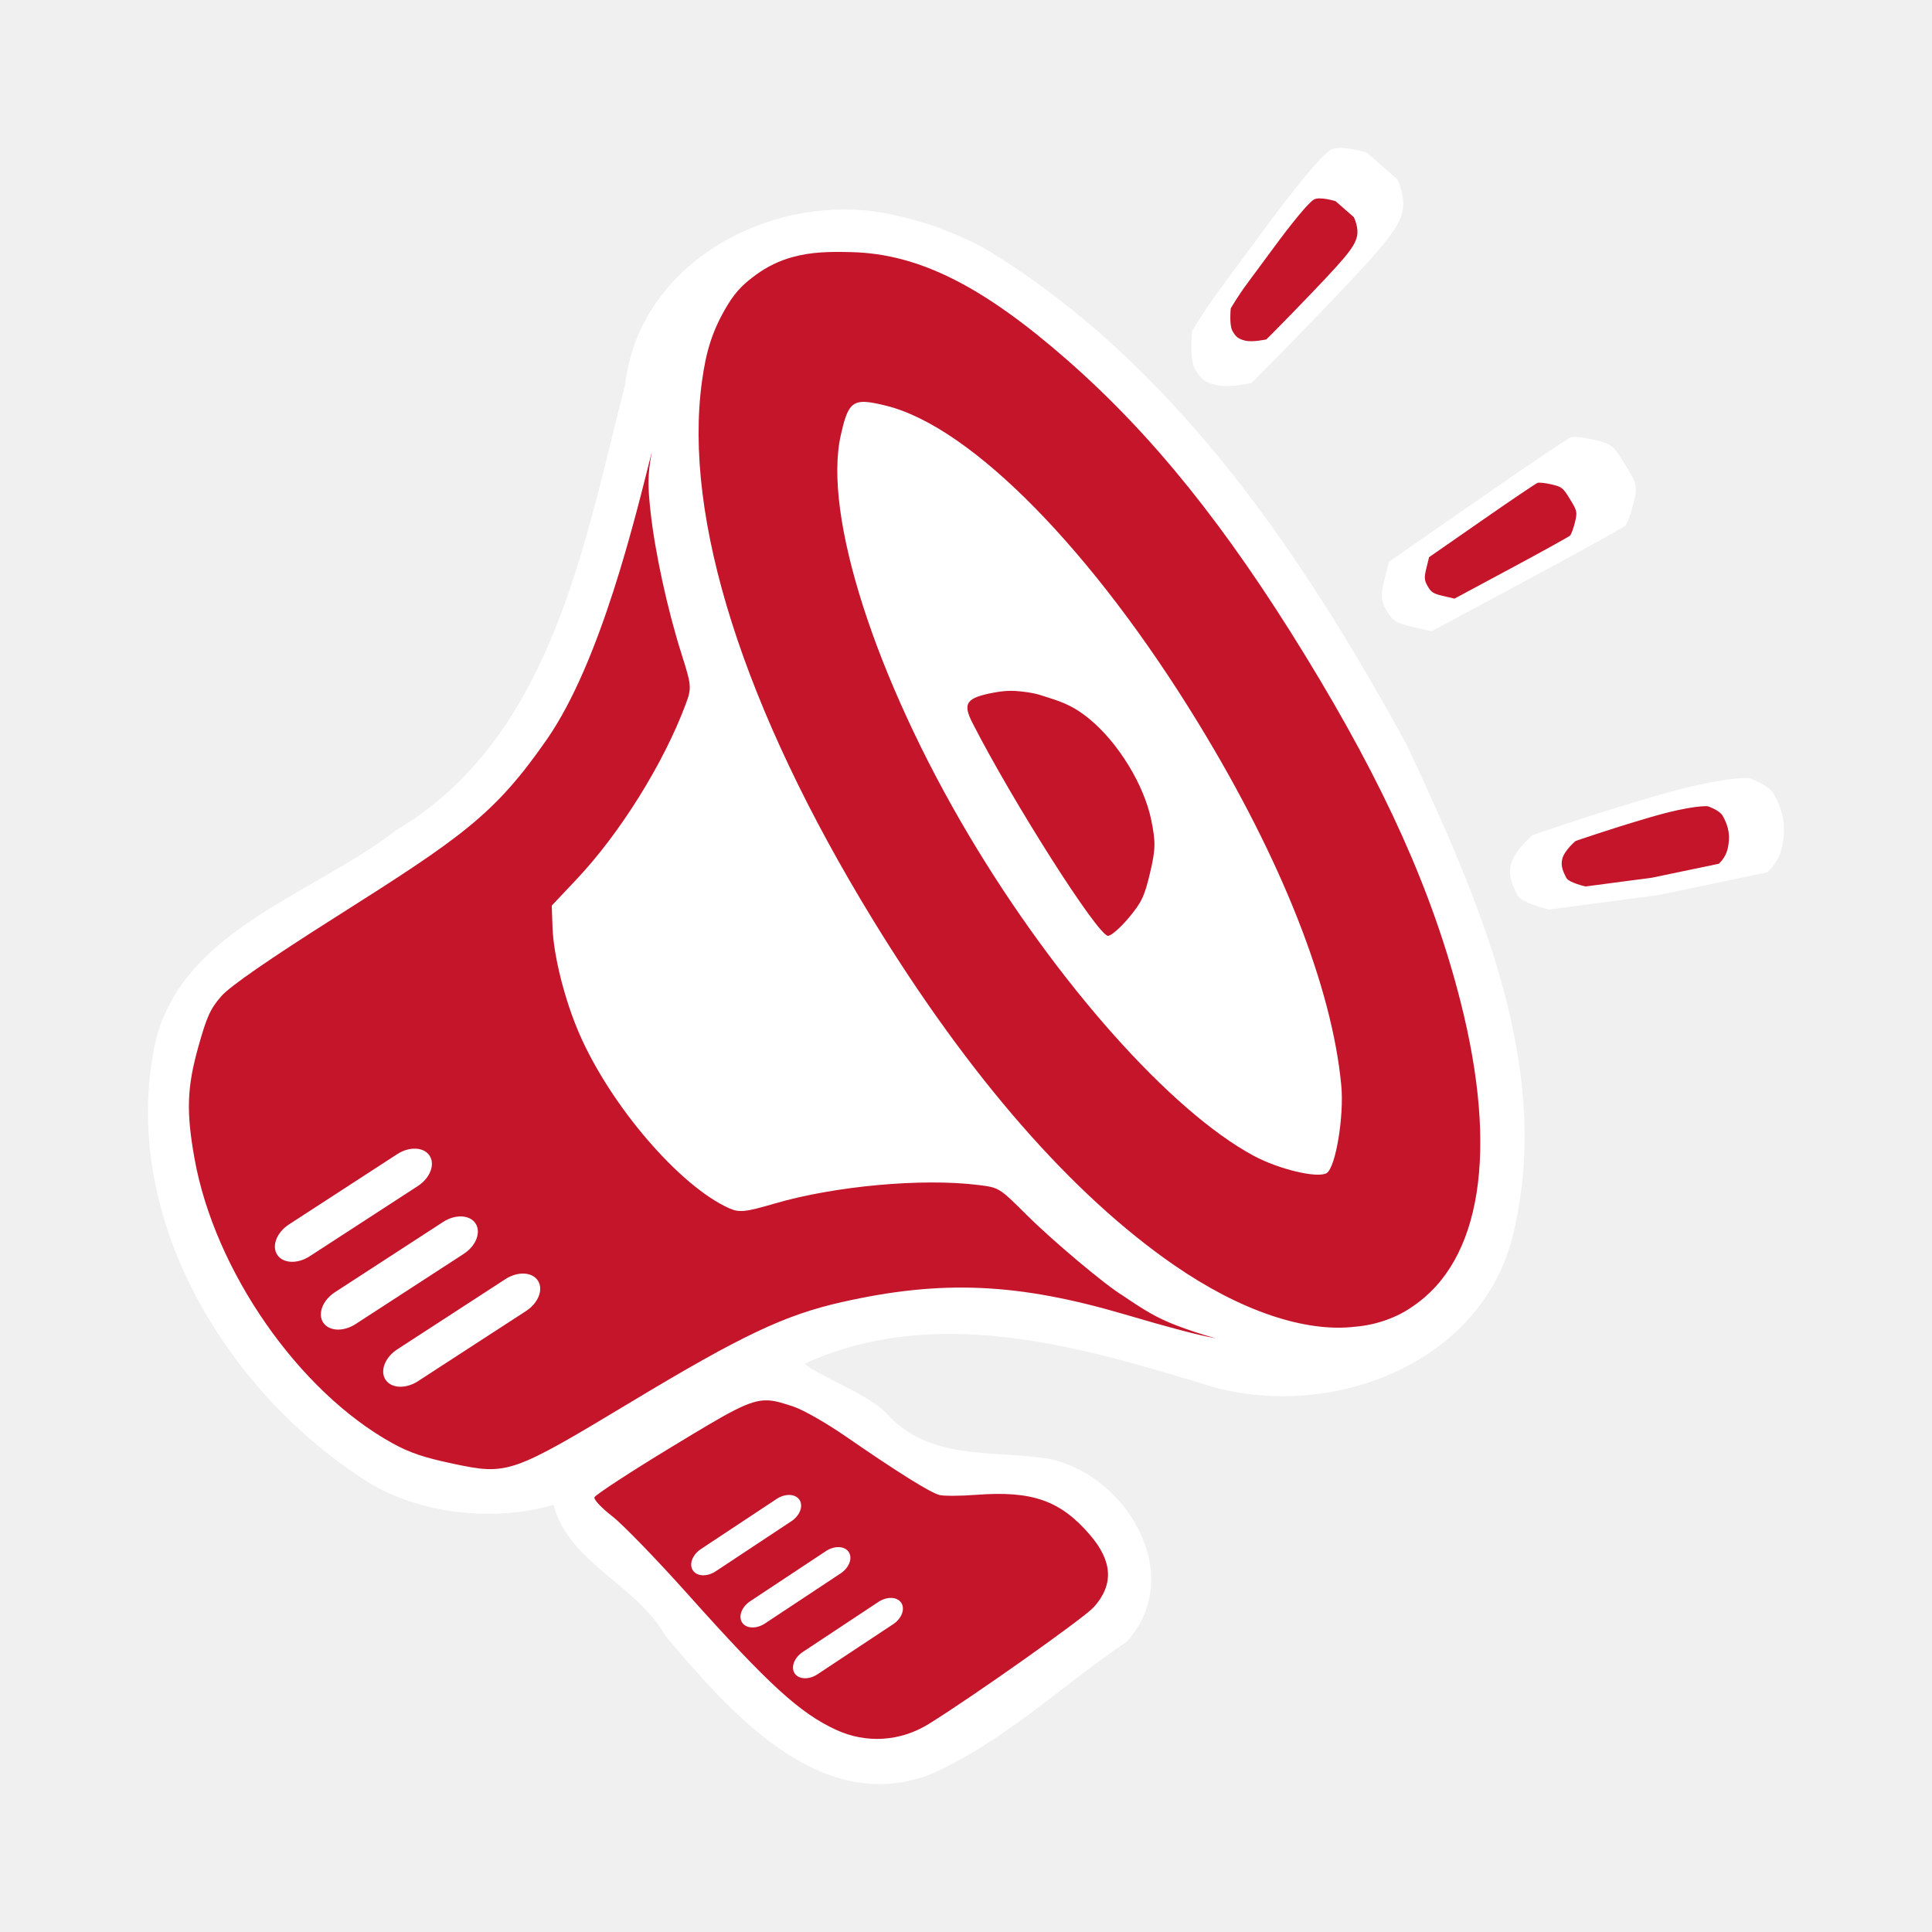
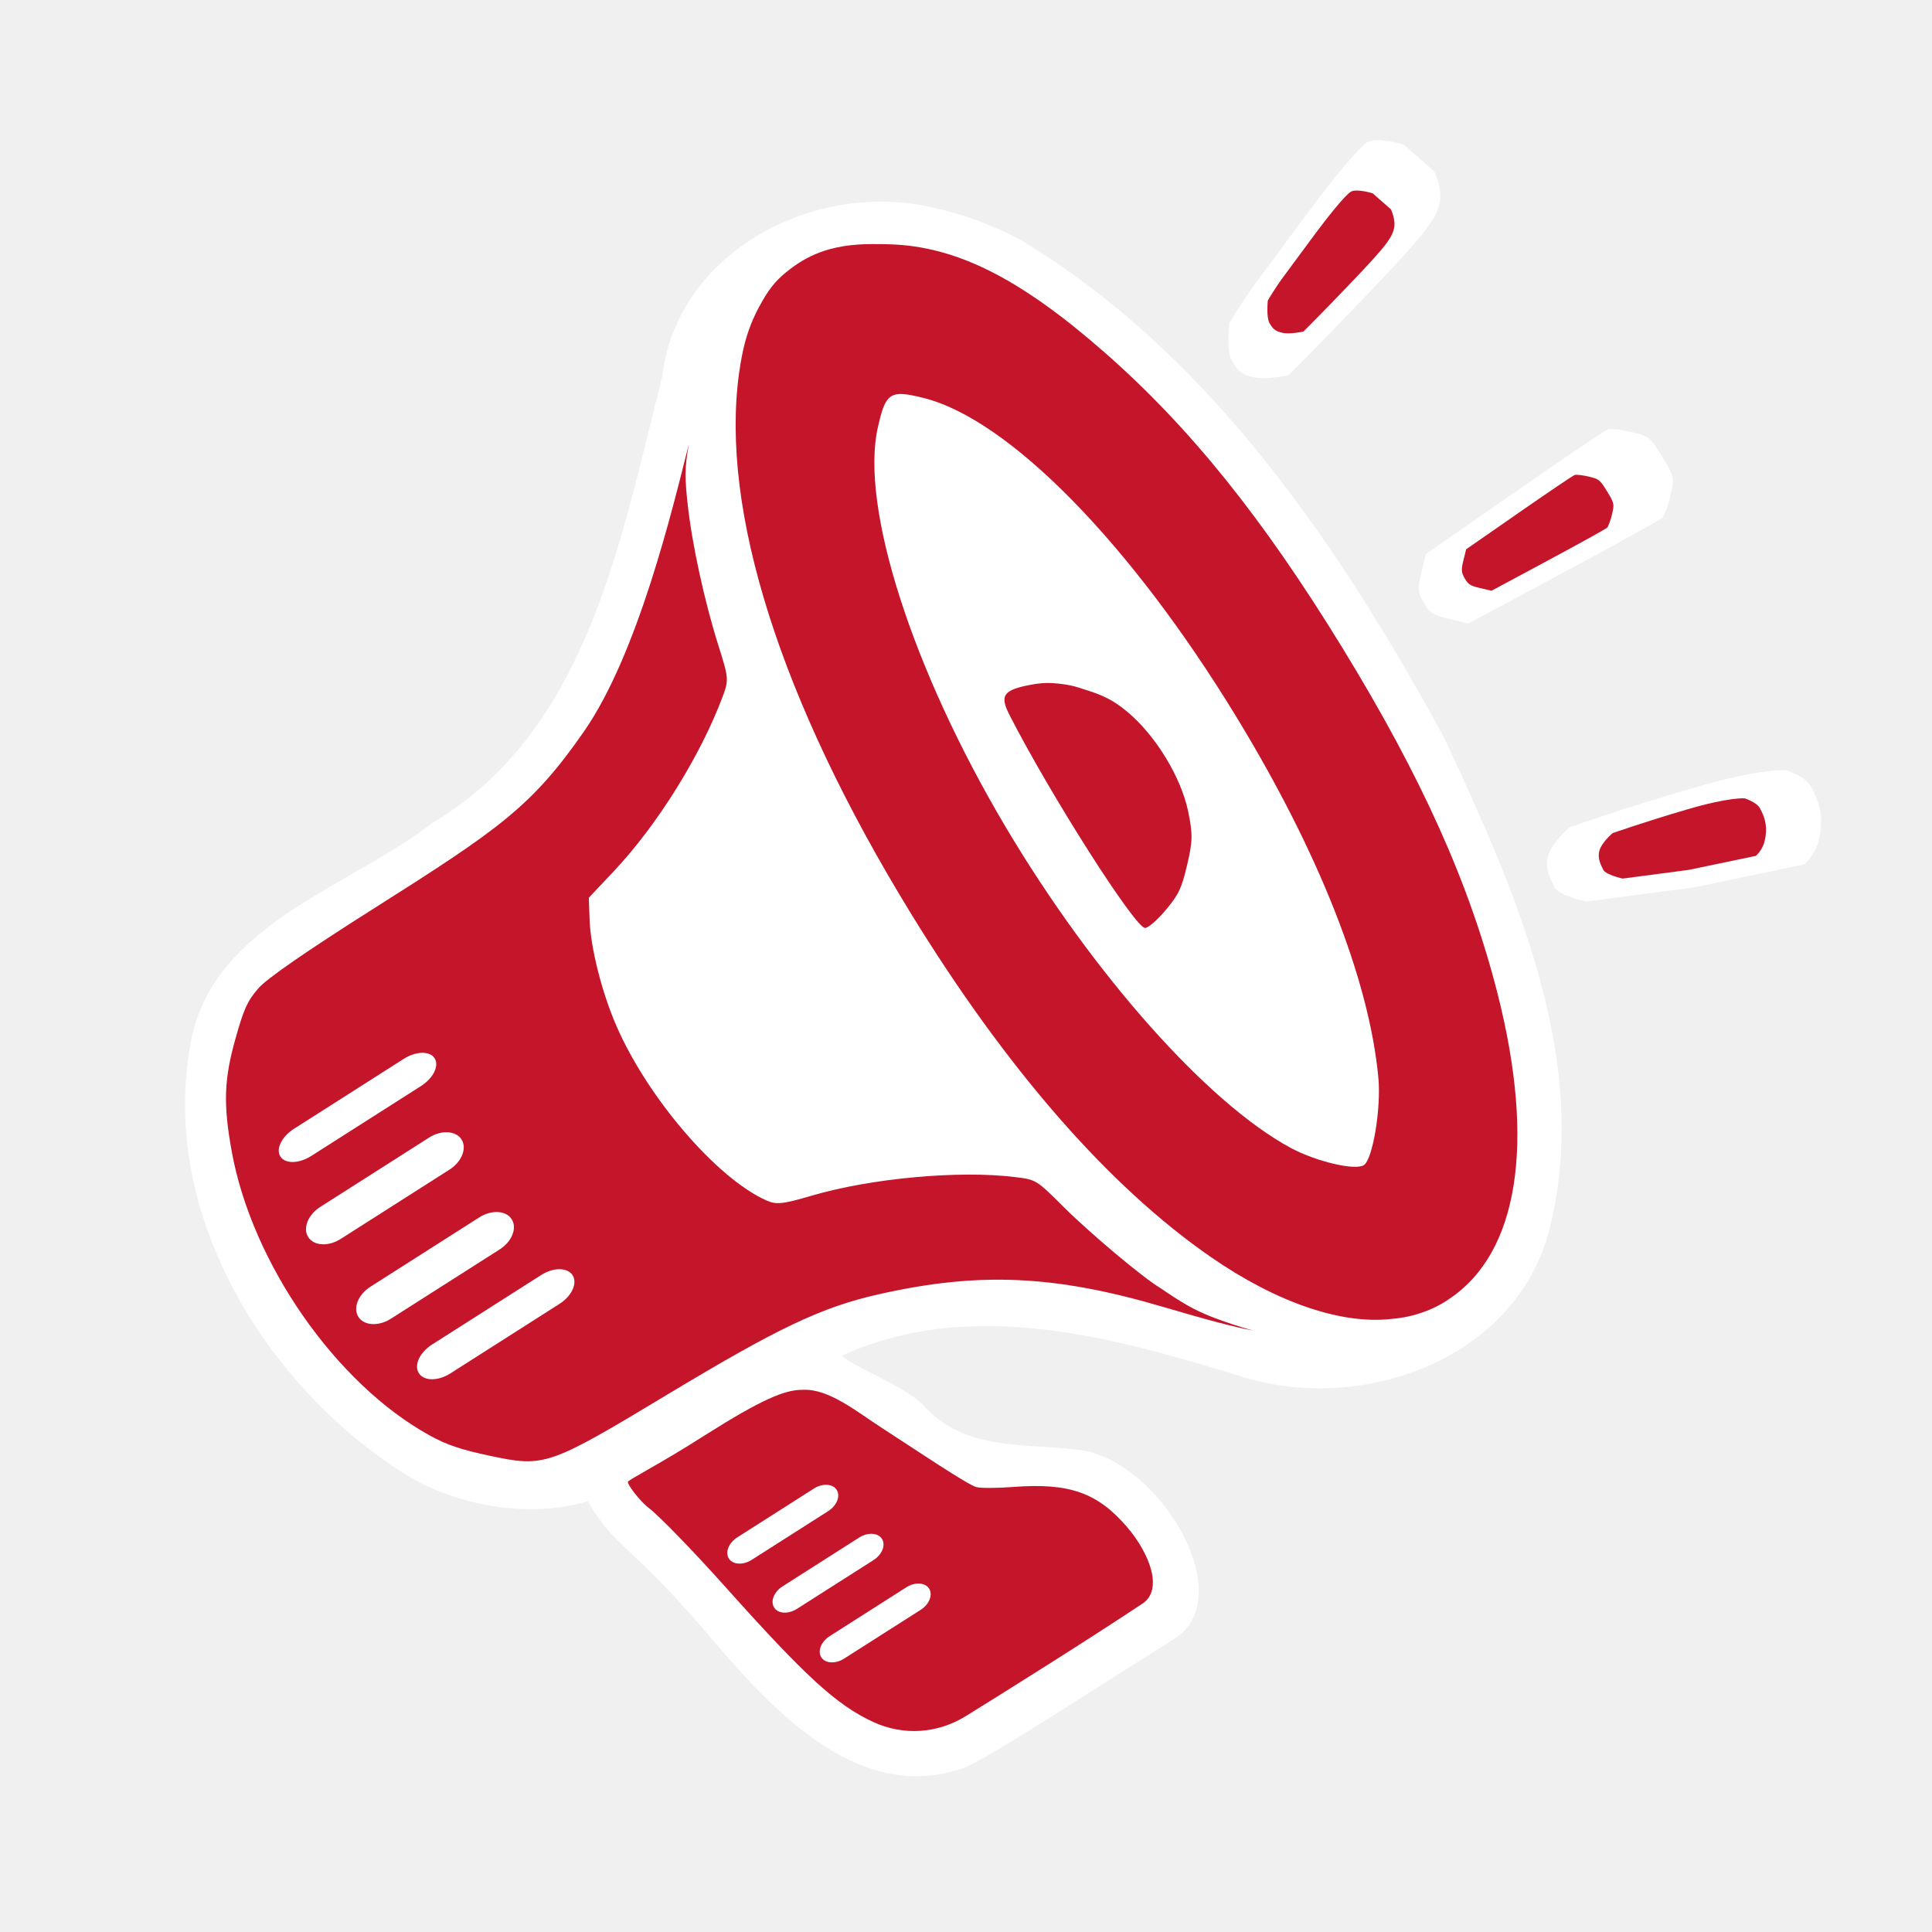
<svg xmlns="http://www.w3.org/2000/svg" width="195.85" height="195.86" version="1.1" viewBox="0 0 176.26 176.27">
-   <path d="m77.831 19.13c-9.622-0.376-19.618 5.832-20.802 15.983-3.753 14.626-6.707 32.243-20.926 40.659-7.755 6.039-20.354 9.285-22.138 20.397-2.72 15.359 6.857 30.959 19.541 39.006 5 3.13 11.957 3.626 16.998 2.117 1.38 5.316 7.61 7.291 10.207 11.965 5.777 6.809 13.985 16.4 24.011 12.692 6.711-2.886 12.112-8.139 18.085-12.169 5.536-6.126-0.173-15.499-7.393-16.725-5.187-0.749-10.741 0.211-14.628-4.206-1.895-1.817-6.428-3.46-7.364-4.438 11.716-5.342 24.587-1.734 36.214 1.816 10.833 3.575 24.945-1.228 28.239-12.924 4.145-15.589-3.041-31.397-9.502-45.294-9.515-17.425-21.265-34.922-38.584-45.374-2.486-1.315-5.132-2.345-7.885-2.936-1.333-0.33-2.699-0.517-4.073-0.571zm4.481 8.998c6.135 0.911 10.937 4.909 15.588 10.157 7.566 8.538 13.45 15.369 18.489 24.173 5.75 10.048 11.04 20.773 13.095 32.166 0.962 5.332 2.393 11.657-0.484 16.248-1.82 2.905-5.69 4.85-9.117 4.759-7.038-0.188-12.832-6.176-18.178-10.758-6.915-5.928-12.655-13.305-17.345-21.112-7.625-12.693-16.155-26.236-17.058-41.016-0.236-3.856 0.397-8.417 3.114-11.163 2.904-2.935 7.811-4.06 11.895-3.454z" fill="#fff" stroke-width=".32" />
-   <path d="m78.543 33.869c-7.185 1.595-6.229 10.895-5.17 16.34 5.05 22.254 18.117 42.532 35.355 57.32 4.174 3.255 11.218 6.837 15.668 2.961 5.401-9.218 0.268-20.322-3.078-29.325-7.538-17.19-18.223-34.032-33.982-44.712-2.67-1.496-5.701-2.68-8.792-2.585z" fill="#fff" stroke-width=".32" />
-   <path d="m138.45 81.677c-0.374-0.758-0.876-1.673-0.605-2.788 0.321-1.321 2.004-2.705 2.004-2.705s4.713-1.659 11.098-3.53c6.5-1.905 8.646-1.657 8.646-1.657s1.736 0.555 2.24 1.443c0.937 1.65 1.154 3.144 0.72 4.953-0.327 1.364-1.318 2.195-1.318 2.195l-10.034 2.091-9.867 1.298s-2.52-0.563-2.884-1.299z" fill="#fff" stroke-width=".32" />
-   <path d="m126.51 55.715c-0.527-0.902-0.56-1.343-0.208-2.765l0.419-1.692 8.067-5.605c4.437-3.083 8.275-5.676 8.529-5.763 0.254-0.087 1.218 0.021 2.141 0.24 1.596 0.378 1.736 0.491 2.828 2.272 1.091 1.781 1.128 1.958 0.741 3.551-0.225 0.922-0.562 1.826-0.751 2.009-0.189 0.183-4.242 2.426-9.008 4.984l-8.665 4.652-1.733-0.405c-1.5-0.351-1.818-0.55-2.36-1.479z" fill="#fff" stroke-width=".32" />
-   <path d="m109.01 33.643c-0.507-0.895-0.25-3.417-0.25-3.417s1.102-1.899 2.436-3.693c1.164-1.566 2.903-3.917 3.863-5.224 3.112-4.237 5.457-7.065 6.316-7.616 0.841-0.54 3.326 0.227 3.326 0.227l2.782 2.433s0.791 1.609 0.473 2.937c-0.418 1.741-1.681 3.24-9.764 11.586-2.134 2.204-4.013 4.07-4.013 4.07s-2.069 0.463-3.207 0.19c-1.043-0.25-1.42-0.537-1.962-1.493z" fill="#fff" stroke-width=".32" />
-   <path d="m112.44 30.185c-0.304-0.537-0.15-2.05-0.15-2.05s0.661-1.139 1.461-2.215c0.698-0.939 1.741-2.349 2.317-3.134 1.867-2.542 3.273-4.238 3.788-4.569 0.504-0.324 1.995 0.136 1.995 0.136l1.669 1.46s0.475 0.965 0.283 1.762c-0.251 1.044-1.009 1.944-5.857 6.95-1.28 1.322-2.407 2.441-2.407 2.441s-1.241 0.278-1.923 0.114c-0.626-0.15-0.852-0.322-1.177-0.896z" fill="#c5152b" stroke-width=".192" />
-   <path d="m130.26 53.493c-0.314-0.538-0.334-0.801-0.124-1.649l0.249-1.009 4.811-3.343c2.646-1.839 4.935-3.385 5.087-3.437 0.152-0.052 0.726 0.013 1.277 0.143 0.952 0.226 1.036 0.293 1.687 1.355 0.651 1.062 0.673 1.167 0.442 2.118-0.134 0.55-0.335 1.089-0.448 1.198-0.112 0.109-2.53 1.447-5.372 2.973l-5.168 2.775-1.034-0.242c-0.894-0.209-1.084-0.328-1.408-0.882z" fill="#c5152b" stroke-width=".191" />
-   <path d="m142.9 80.084c-0.228-0.463-0.535-1.022-0.369-1.703 0.196-0.807 1.224-1.652 1.224-1.652s2.878-1.013 6.777-2.156c3.969-1.163 5.279-1.012 5.279-1.012s1.06 0.339 1.368 0.881c0.572 1.007 0.705 1.92 0.44 3.025-0.2 0.833-0.805 1.341-0.805 1.341l-6.127 1.277-6.025 0.793s-1.539-0.344-1.761-0.793z" fill="#c5152b" stroke-width=".195" />
-   <path d="m77.672 23.003c-2.076-0.05-3.639-0.019-5.372 0.455-1.176 0.321-2.31 0.869-3.295 1.588-1.017 0.743-1.797 1.424-2.599 2.742-1.465 2.409-1.994 4.361-2.357 6.975-1.736 12.503 3.783 29.886 15.624 49.209 8.741 14.265 18.128 25.021 27.447 31.454 6.026 4.16 11.957 6.174 16.543 5.617 1.93-0.156 3.843-0.864 5.202-1.832 6.29-4.215 7.858-14.168 4.386-27.838-2.536-9.985-6.901-19.71-14.161-31.556-7.26-11.846-13.943-20.15-21.688-26.942-7.648-6.707-13.502-9.723-19.731-9.872zm1.361 13.671c0.477 0.033 1.072 0.159 1.835 0.348 7.77 1.93 18.848 13.206 28.494 29.006 7.587 12.427 12.175 24.068 13.013 33.015 0.263 2.806-0.519 7.485-1.333 7.985-0.818 0.501-4.368-0.341-6.672-1.584-7.565-4.079-17.983-15.796-25.934-29.165-8.582-14.43-13.358-29.317-11.728-36.561 0.54-2.402 0.895-3.143 2.325-3.044zm-19.564 4.558c-1.483 5.878-4.637 19.119-9.571 26.222-4.788 6.894-7.782 8.938-19.267 16.211-6.081 3.851-9.66 6.327-10.438 7.222-1.003 1.153-1.323 1.857-2.093 4.599-1.043 3.716-1.12 5.943-0.353 10.22 1.836 10.24 9.517 21.274 18.086 25.985 1.562 0.859 2.837 1.288 5.48 1.849 5.013 1.063 5.331 0.953 16.322-5.664 10.012-6.028 13.951-7.896 19.136-9.068 9.14-2.066 16.063-1.765 25.892 1.126 4.173 1.228 6.457 1.834 8.267 2.174-1.267-0.354-2.519-0.763-3.735-1.236-1.7-0.66-2.831-1.356-4.77-2.678-1.52-0.901-6.351-4.955-8.755-7.346-2.512-2.5-2.514-2.499-4.435-2.736-5.111-0.632-13.104 0.097-18.553 1.694-2.686 0.787-3.235 0.844-4.162 0.429-4.521-2.025-10.821-9.368-13.67-15.932-1.327-3.058-2.348-7.107-2.439-9.676l-0.072-2.001 2.263-2.398c3.97-4.208 7.936-10.568 9.95-15.955 0.564-1.508 0.548-1.708-0.372-4.605-1.29-4.063-2.437-9.344-2.832-13.033-0.237-2.214-0.283-3.235 0.121-5.402zm33.182 21.81c-0.658-0.039-1.25 0.013-1.964 0.147-2.529 0.475-2.881 0.968-1.971 2.751 3.679 7.214 11.419 19.381 12.37 19.443 0.267 0.017 1.108-0.707 1.868-1.611 1.195-1.421 1.462-1.979 1.972-4.133 0.509-2.147 0.523-2.82 0.101-4.863-0.656-3.173-2.994-6.996-5.598-9.151-1.692-1.401-2.852-1.673-4.413-2.179-0.76-0.247-1.706-0.364-2.364-0.403zm-22.675 64.723c-1.613-0.03-3.328 0.992-8.615 4.198-3.871 2.347-7.079 4.442-7.131 4.657-0.051 0.214 0.685 0.992 1.635 1.725 0.95 0.734 4.065 3.949 6.922 7.145 7.34 8.21 10.179 10.805 13.5 12.337 2.746 1.267 5.856 1.069 8.454-0.54 4.021-2.49 14.167-9.672 15.049-10.652 1.837-2.041 1.728-4.176-0.335-6.585-2.694-3.145-5.271-4.056-10.379-3.667-1.436 0.109-2.946 0.118-3.354 0.019-0.816-0.196-3.821-2.073-8.596-5.372-1.708-1.18-3.818-2.386-4.69-2.68-1.017-0.342-1.729-0.572-2.462-0.586z" fill="#c5152b" stroke-width=".32" />
-   <rect transform="rotate(57)" x="115.52" y="24.408" width="3.465" height="16.582" ry="2.404" fill="#fff" style="paint-order:normal" />
-   <rect transform="rotate(57)" x="108.05" y="24.557" width="3.465" height="16.582" ry="2.404" fill="#fff" style="paint-order:normal" />
-   <rect transform="rotate(57)" x="122.99" y="22.478" width="3.465" height="16.582" ry="2.404" fill="#fff" style="paint-order:normal" />
-   <rect transform="rotate(56.5)" x="153.15" y="14.704" width="2.437" height="11.662" ry="1.691" fill="#fff" style="paint-order:normal" />
-   <rect transform="rotate(56.5)" x="159.6" y="13.583" width="2.437" height="11.662" ry="1.691" fill="#fff" style="paint-order:normal" />
-   <rect transform="rotate(56.5)" x="166.11" y="12.145" width="2.437" height="11.662" ry="1.691" fill="#fff" style="paint-order:normal" />
+   <path d="m81.213 18.412c-9.622-0.376-19.618 5.832-20.802 15.983-3.753 14.626-6.707 32.243-20.926 40.659-7.755 6.039-20.354 9.285-22.138 20.397-2.72 15.359 6.857 30.959 19.541 39.006 5 3.13 11.701 4.023 16.742 2.515 2.625 4.444 3.618 3.625 10.462 11.567 5.777 6.809 13.985 16.4 24.011 12.692 2.111-0.896 8.961-5.348 19.052-11.721 5.935-3.747-1.141-15.948-8.361-17.173-5.187-0.749-10.741 0.211-14.628-4.206-1.895-1.817-6.428-3.46-7.364-4.438 11.716-5.341 24.587-1.733 36.214 1.816 10.833 3.575 24.945-1.228 28.239-12.924 4.144-15.589-3.041-31.397-9.502-45.294-9.515-17.425-21.265-34.922-38.584-45.374-2.486-1.315-5.132-2.345-7.885-2.936-1.333-0.33-2.699-0.517-4.073-0.571zm4.481 8.998c6.135 0.911 10.937 4.908 15.588 10.157 7.566 8.538 13.45 15.369 18.489 24.173 5.75 10.048 11.04 20.773 13.095 32.166 0.962 5.332 2.393 11.657-0.483 16.248-1.82 2.905-5.69 4.85-9.117 4.759-7.038-0.188-12.832-6.176-18.178-10.758-6.915-5.928-12.655-13.305-17.345-21.112-7.625-12.693-16.155-26.236-17.058-41.016-0.236-3.856 0.397-8.417 3.114-11.163 2.904-2.935 7.811-4.06 11.895-3.454z" fill="#fff" stroke-width=".32" />
+   <path d="m81.925 33.152c-7.185 1.595-6.229 10.895-5.17 16.34 5.05 22.254 18.117 42.532 35.355 57.32 4.174 3.255 11.218 6.837 15.668 2.961 5.401-9.218 0.268-20.322-3.078-29.325-7.538-17.19-18.223-34.032-33.982-44.712-2.67-1.496-5.701-2.68-8.792-2.585z" fill="#fff" stroke-width=".32" />
+   <path d="m141.83 80.956c-0.374-0.758-0.876-1.673-0.605-2.788 0.321-1.321 2.004-2.705 2.004-2.705s4.714-1.659 11.098-3.53c6.5-1.905 8.646-1.657 8.646-1.657s1.736 0.555 2.24 1.443c0.937 1.65 1.154 3.144 0.72 4.953-0.327 1.364-1.318 2.195-1.318 2.195l-10.034 2.091-9.867 1.298s-2.52-0.563-2.884-1.299z" fill="#fff" stroke-width=".32" />
+   <path d="m129.89 54.998c-0.527-0.902-0.56-1.343-0.208-2.765l0.419-1.692 8.067-5.605c4.437-3.083 8.275-5.676 8.529-5.763 0.254-0.087 1.218 0.021 2.141 0.24 1.596 0.378 1.736 0.491 2.828 2.272 1.091 1.781 1.128 1.958 0.741 3.551-0.225 0.922-0.562 1.826-0.751 2.009-0.189 0.183-4.242 2.426-9.008 4.984l-8.665 4.652-1.733-0.405c-1.5-0.351-1.818-0.55-2.36-1.479z" fill="#fff" stroke-width=".32" />
+   <path d="m112.39 32.926c-0.507-0.895-0.25-3.417-0.25-3.417s1.102-1.899 2.436-3.693c1.164-1.566 2.903-3.917 3.863-5.224 3.112-4.237 5.457-7.065 6.316-7.616 0.841-0.54 3.326 0.227 3.326 0.227l2.782 2.433s0.791 1.609 0.473 2.937c-0.418 1.741-1.681 3.24-9.764 11.586-2.134 2.204-4.013 4.07-4.013 4.07s-2.069 0.463-3.207 0.19c-1.043-0.25-1.42-0.537-1.962-1.493z" fill="#fff" stroke-width=".32" />
+   <path d="m115.82 29.467c-0.304-0.537-0.15-2.05-0.15-2.05s0.661-1.139 1.461-2.215c0.698-0.939 1.741-2.349 2.317-3.134 1.867-2.542 3.273-4.238 3.788-4.569 0.504-0.324 1.995 0.136 1.995 0.136l1.669 1.46s0.475 0.965 0.283 1.762c-0.251 1.044-1.009 1.944-5.857 6.95-1.28 1.322-2.407 2.441-2.407 2.441s-1.241 0.278-1.923 0.114c-0.626-0.15-0.852-0.322-1.177-0.896z" fill="#c5152b" stroke-width=".192" />
+   <path d="m133.64 52.775c-0.314-0.538-0.334-0.801-0.124-1.649l0.249-1.009 4.811-3.343c2.646-1.839 4.935-3.385 5.087-3.437 0.152-0.052 0.726 0.013 1.277 0.143 0.952 0.226 1.036 0.293 1.687 1.355 0.651 1.062 0.673 1.167 0.442 2.118-0.134 0.55-0.335 1.089-0.448 1.198-0.112 0.109-2.53 1.447-5.372 2.973l-5.168 2.775-1.034-0.242c-0.894-0.209-1.084-0.328-1.408-0.882z" fill="#c5152b" stroke-width=".191" />
+   <path d="m146.28 79.365c-0.228-0.463-0.535-1.022-0.369-1.703 0.196-0.807 1.224-1.652 1.224-1.652s2.878-1.013 6.777-2.156c3.969-1.163 5.279-1.012 5.279-1.012s1.06 0.339 1.368 0.881c0.572 1.007 0.705 1.92 0.44 3.025-0.2 0.833-0.805 1.341-0.805 1.341l-6.127 1.277-6.025 0.793s-1.539-0.344-1.761-0.793z" fill="#c5152b" stroke-width=".195" />
+   <path d="m81.054 22.285c-2.076-0.05-3.639-0.019-5.372 0.455-1.176 0.321-2.31 0.869-3.295 1.588-1.017 0.743-1.797 1.424-2.599 2.742-1.465 2.409-1.994 4.361-2.357 6.975-1.736 12.503 3.783 29.886 15.624 49.209 8.742 14.265 18.128 25.021 27.447 31.454 6.026 4.16 11.957 6.173 16.543 5.617 1.93-0.156 3.843-0.864 5.202-1.832 6.29-4.215 7.858-14.168 4.386-27.838-2.536-9.985-6.901-19.71-14.161-31.556-7.259-11.846-13.943-20.15-21.688-26.942-7.648-6.707-13.502-9.722-19.731-9.871zm1.361 13.671c0.477 0.033 1.072 0.159 1.835 0.348 7.77 1.93 18.848 13.206 28.494 29.006 7.587 12.427 12.175 24.068 13.013 33.015 0.263 2.806-0.519 7.485-1.333 7.985-0.818 0.501-4.368-0.341-6.672-1.584-7.565-4.079-17.983-15.796-25.934-29.165-8.582-14.43-13.358-29.317-11.728-36.561 0.54-2.402 0.895-3.143 2.325-3.044zm-19.564 4.558c-1.483 5.878-4.638 19.119-9.571 26.222-4.788 6.894-7.782 8.938-19.267 16.211-6.081 3.851-9.66 6.327-10.438 7.222-1.003 1.153-1.323 1.857-2.093 4.599-1.043 3.716-1.12 5.943-0.353 10.22 1.836 10.24 9.517 21.274 18.086 25.985 1.562 0.859 2.836 1.288 5.48 1.849 5.013 1.063 5.331 0.953 16.322-5.664 10.012-6.028 13.951-7.895 19.136-9.068 9.14-2.066 16.063-1.765 25.892 1.127 4.173 1.228 6.457 1.834 8.267 2.174-1.267-0.354-2.519-0.763-3.735-1.236-1.7-0.66-2.831-1.356-4.77-2.678-1.52-0.901-6.351-4.955-8.755-7.347-2.512-2.5-2.514-2.499-4.435-2.736-5.111-0.632-13.104 0.097-18.553 1.693-2.686 0.787-3.235 0.844-4.162 0.428-4.521-2.025-10.821-9.368-13.67-15.932-1.327-3.058-2.348-7.107-2.439-9.676l-0.072-2.001 2.263-2.398c3.97-4.208 7.937-10.568 9.95-15.955 0.564-1.508 0.548-1.708-0.372-4.605-1.29-4.063-2.437-9.344-2.832-13.033-0.237-2.214-0.283-3.235 0.121-5.402zm33.182 21.81c-0.658-0.039-1.25 0.013-1.964 0.147-2.529 0.475-2.881 0.968-1.971 2.751 3.679 7.214 11.419 19.381 12.37 19.443 0.267 0.017 1.108-0.707 1.868-1.611 1.195-1.421 1.462-1.979 1.972-4.133 0.509-2.147 0.523-2.82 0.101-4.863-0.656-3.173-2.994-6.996-5.598-9.151-1.692-1.401-2.852-1.673-4.413-2.179-0.76-0.247-1.706-0.364-2.364-0.403zm-22.775 64.481c-1.613-0.03-3.726 0.836-9.047 4.207-3.97 2.546-6.872 3.982-6.924 4.196-0.051 0.214 1.009 1.685 1.96 2.419 0.95 0.734 4.065 3.949 6.922 7.145 7.339 8.209 10.179 10.805 13.5 12.337 2.746 1.267 5.856 1.069 8.454-0.54 4.021-2.49 11.199-6.995 16.121-10.266 1.905-1.267 0.657-4.562-1.406-6.971-2.694-3.145-5.271-4.056-10.379-3.667-1.436 0.109-2.946 0.117-3.354 0.019-0.816-0.196-5.679-3.493-8.596-5.372-2.33-1.501-4.88-3.629-7.251-3.508z" fill="#c5152b" stroke-width=".32" />
+   <rect transform="rotate(57.5)" x="117.17" y="20.395" width="3.465" height="16.582" ry="2.404" fill="#fff" style="paint-order:normal" />
+   <rect transform="rotate(57.5)" x="108.57" y="20.345" width="3.465" height="16.582" ry="2.404" fill="#fff" style="paint-order:normal" />
+   <rect transform="rotate(57.5)" x="124.64" y="18.455" width="3.118" height="16.632" ry="2.404" fill="#fff" style="paint-order:normal" />
+   <rect transform="rotate(57.5)" x="154.44" y="8.655" width="2.437" height="11.662" ry="1.691" fill="#fff" style="paint-order:normal" />
+   <rect transform="rotate(57.5)" x="160.43" y="7.575" width="2.437" height="11.662" ry="1.691" fill="#fff" style="paint-order:normal" />
+   <rect transform="rotate(57.5)" x="166.57" y="6.385" width="2.437" height="11.662" ry="1.691" fill="#fff" style="paint-order:normal" />
+   <rect transform="rotate(57.5)" x="101.27" y="18.435" width="2.937" height="16.686" ry="2.404" fill="#fff" stroke-width=".958" style="paint-order:normal" />
</svg>
